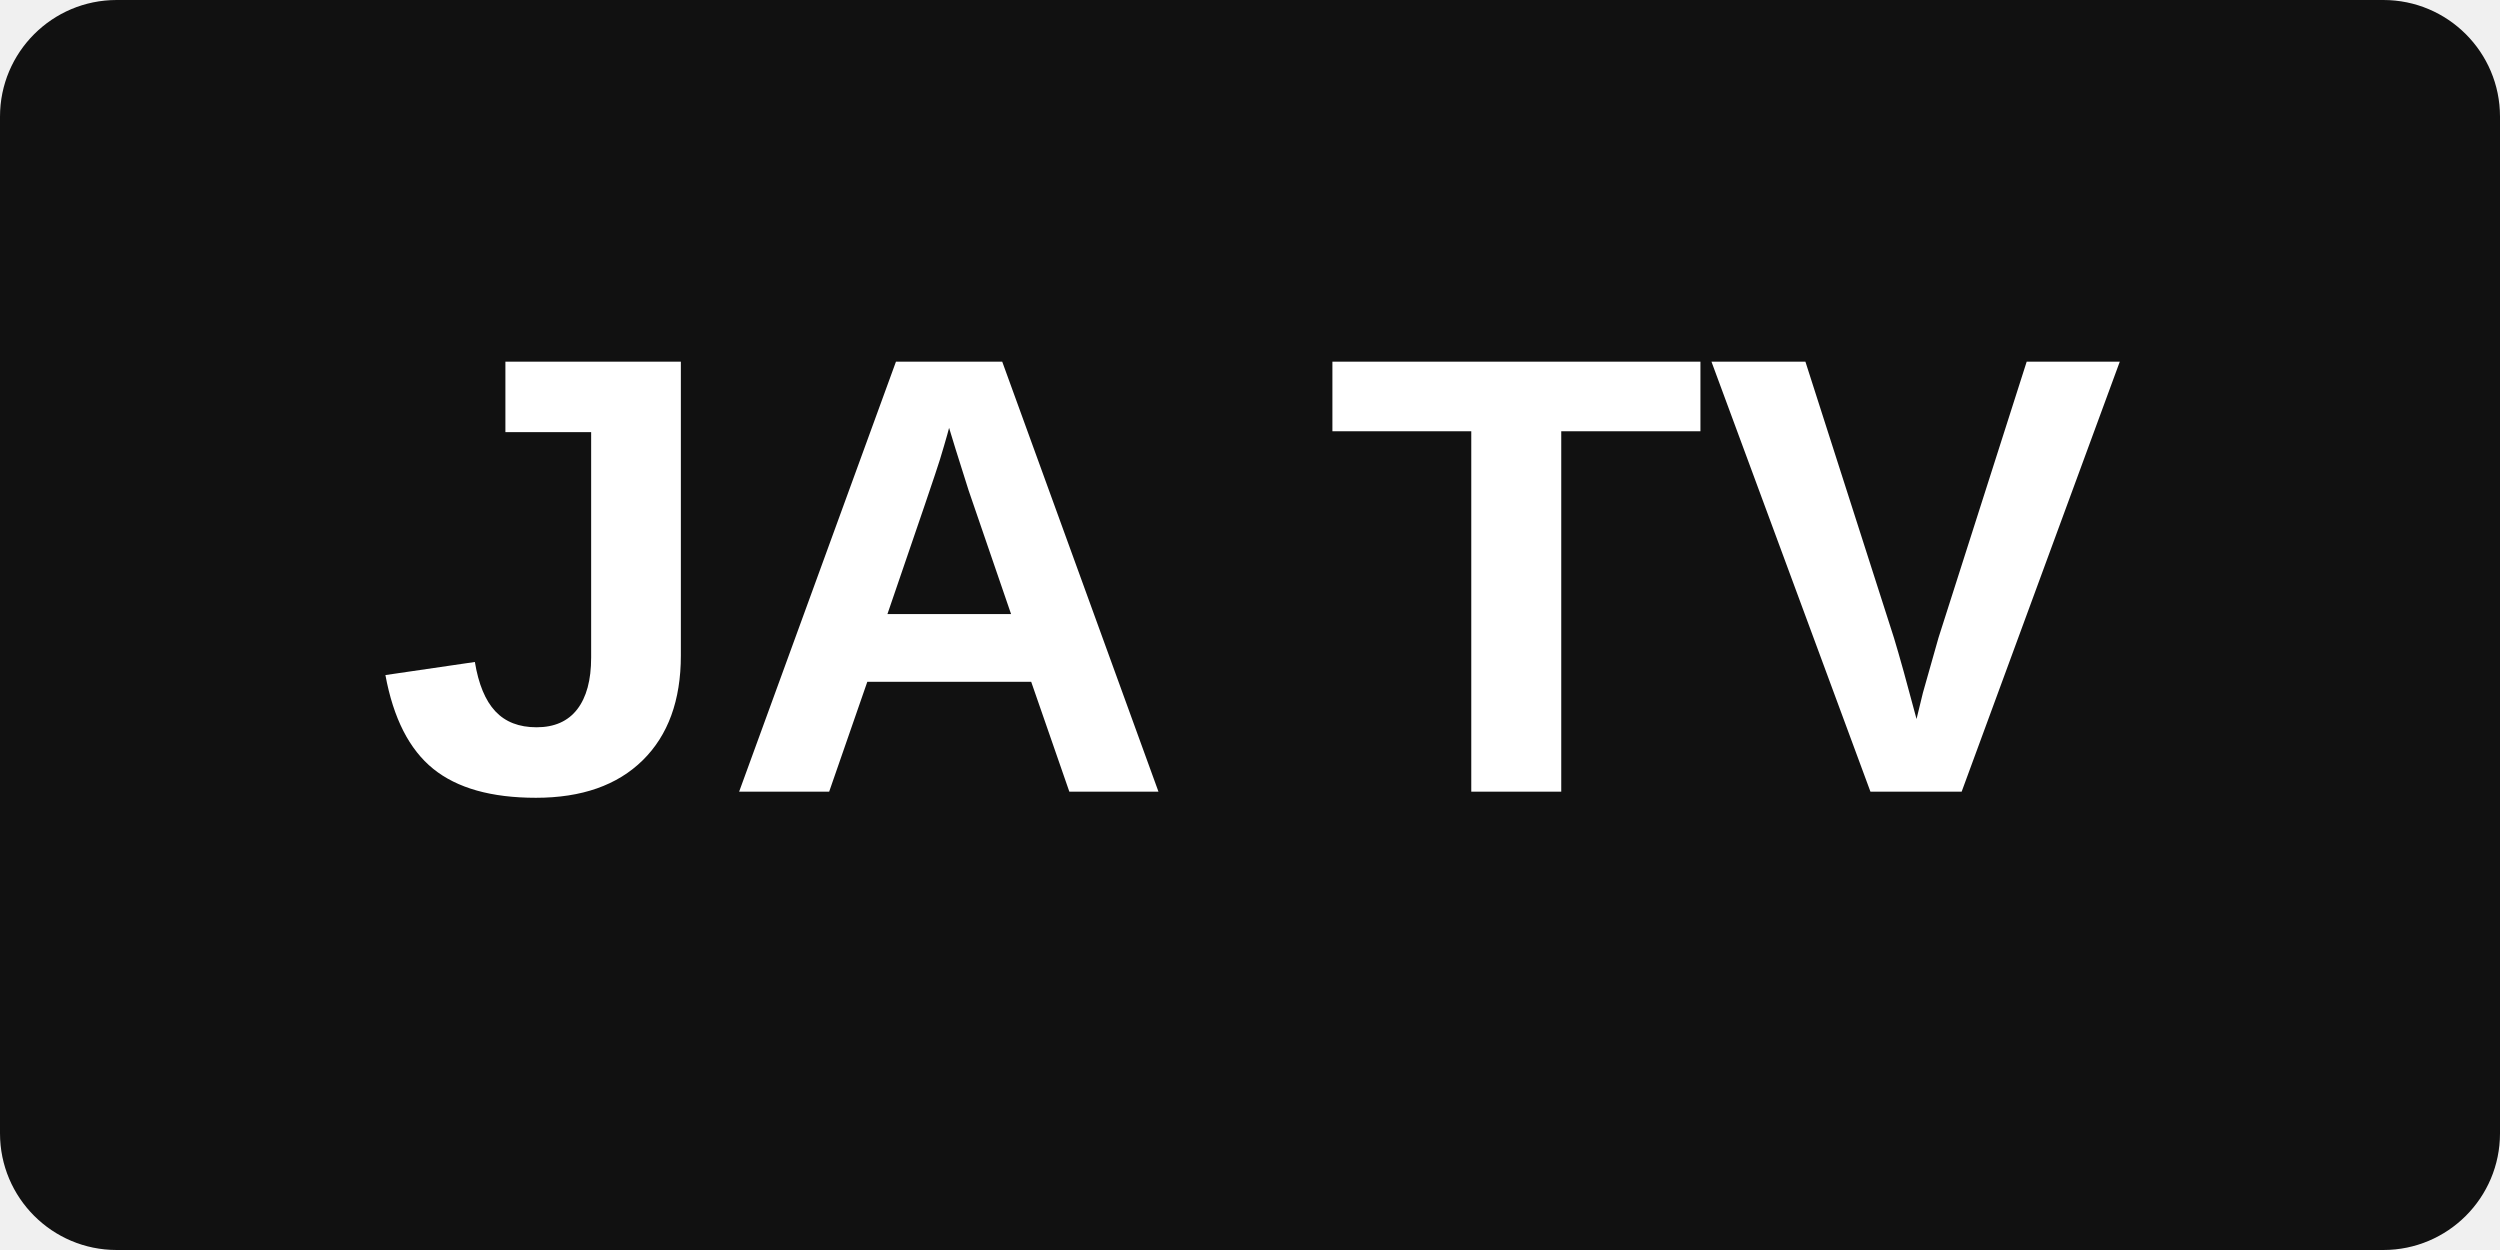
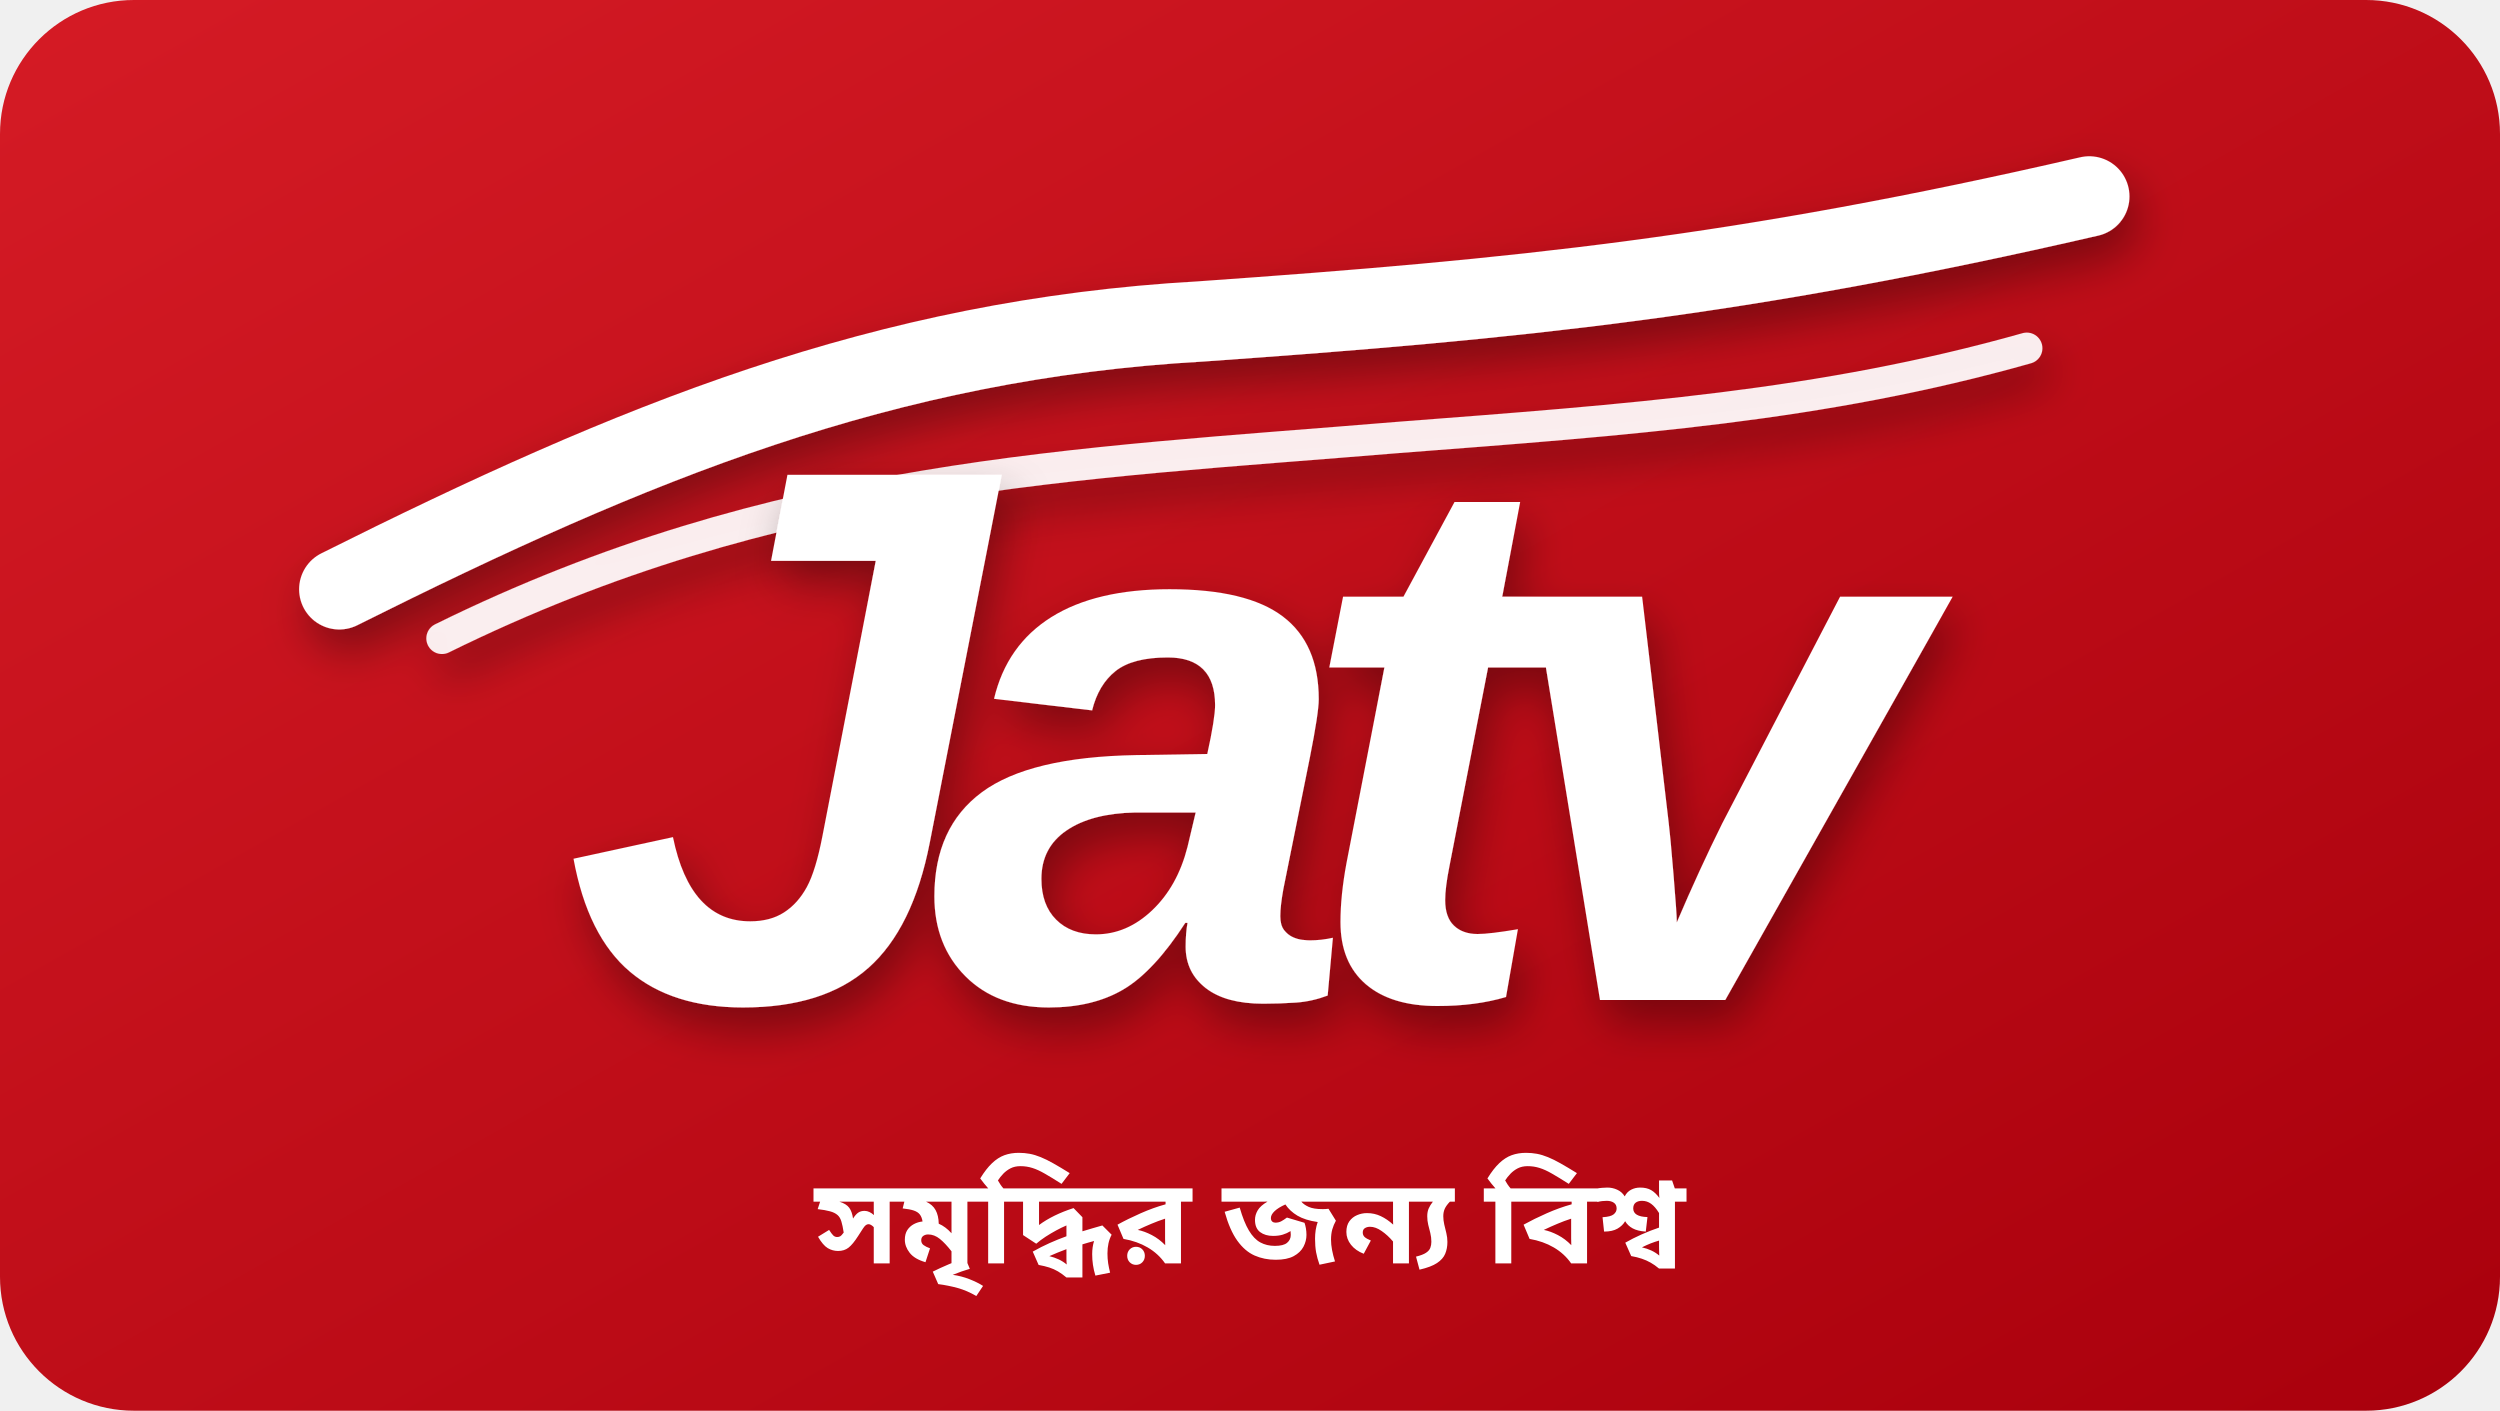
- <svg xmlns="http://www.w3.org/2000/svg" viewBox="0 0 600 300">
-   <rect width="600" height="300" rx="28" fill="#111" />
-   <text x="300" y="190" text-anchor="middle" font-family="Arial,sans-serif" font-size="150" font-weight="700" fill="#fff">JA TV</text>
+ <svg xmlns="http://www.w3.org/2000/svg" width="560" height="316" viewBox="0 0 560 316" role="img" aria-labelledby="title">
+   <defs>
+     <linearGradient id="red" x1="0" y1="0" x2="1" y2="1">
+       <stop offset="0" stop-color="#d51b25" />
+       <stop offset="1" stop-color="#a9000c" />
+     </linearGradient>
+     <filter id="shadow" x="-20%" y="-20%" width="140%" height="150%">
+       <feGaussianBlur in="SourceAlpha" stdDeviation="5" />
+       <feOffset dx="2" dy="5" result="offset" />
+       <feComponentTransfer>
+         <feFuncA type="linear" slope=".35" />
+       </feComponentTransfer>
+       <feMerge>
+         <feMergeNode />
+         <feMergeNode in="SourceGraphic" />
+       </feMerge>
+     </filter>
+   </defs>
+   <rect width="560" height="316" rx="30" fill="url(#red)" />
+   <g fill="none" stroke="#fff" stroke-linecap="round" stroke-linejoin="round" filter="url(#shadow)">
+     <path d="M76 132 C142 99 198 76 269 72 C340 67 390 62 468 44" stroke-width="18" />
+     <path d="M99 143 C174 106 241 104 313 98 C365 94 408 91 454 78" stroke-width="7" opacity=".92" />
+   </g>
+   <text x="278" y="224" text-anchor="middle" fill="#fff" font-family="Arial, Helvetica, sans-serif" font-size="171" font-weight="800" font-style="italic" letter-spacing="-13" filter="url(#shadow)">Jatv</text>
+   <text x="280" y="283" text-anchor="middle" fill="#fff" font-family="Noto Sans Bengali, Vrinda, Arial, sans-serif" font-size="27" font-weight="700">সমৃদ্ধির জন্য বিশ্ব</text>
</svg>
